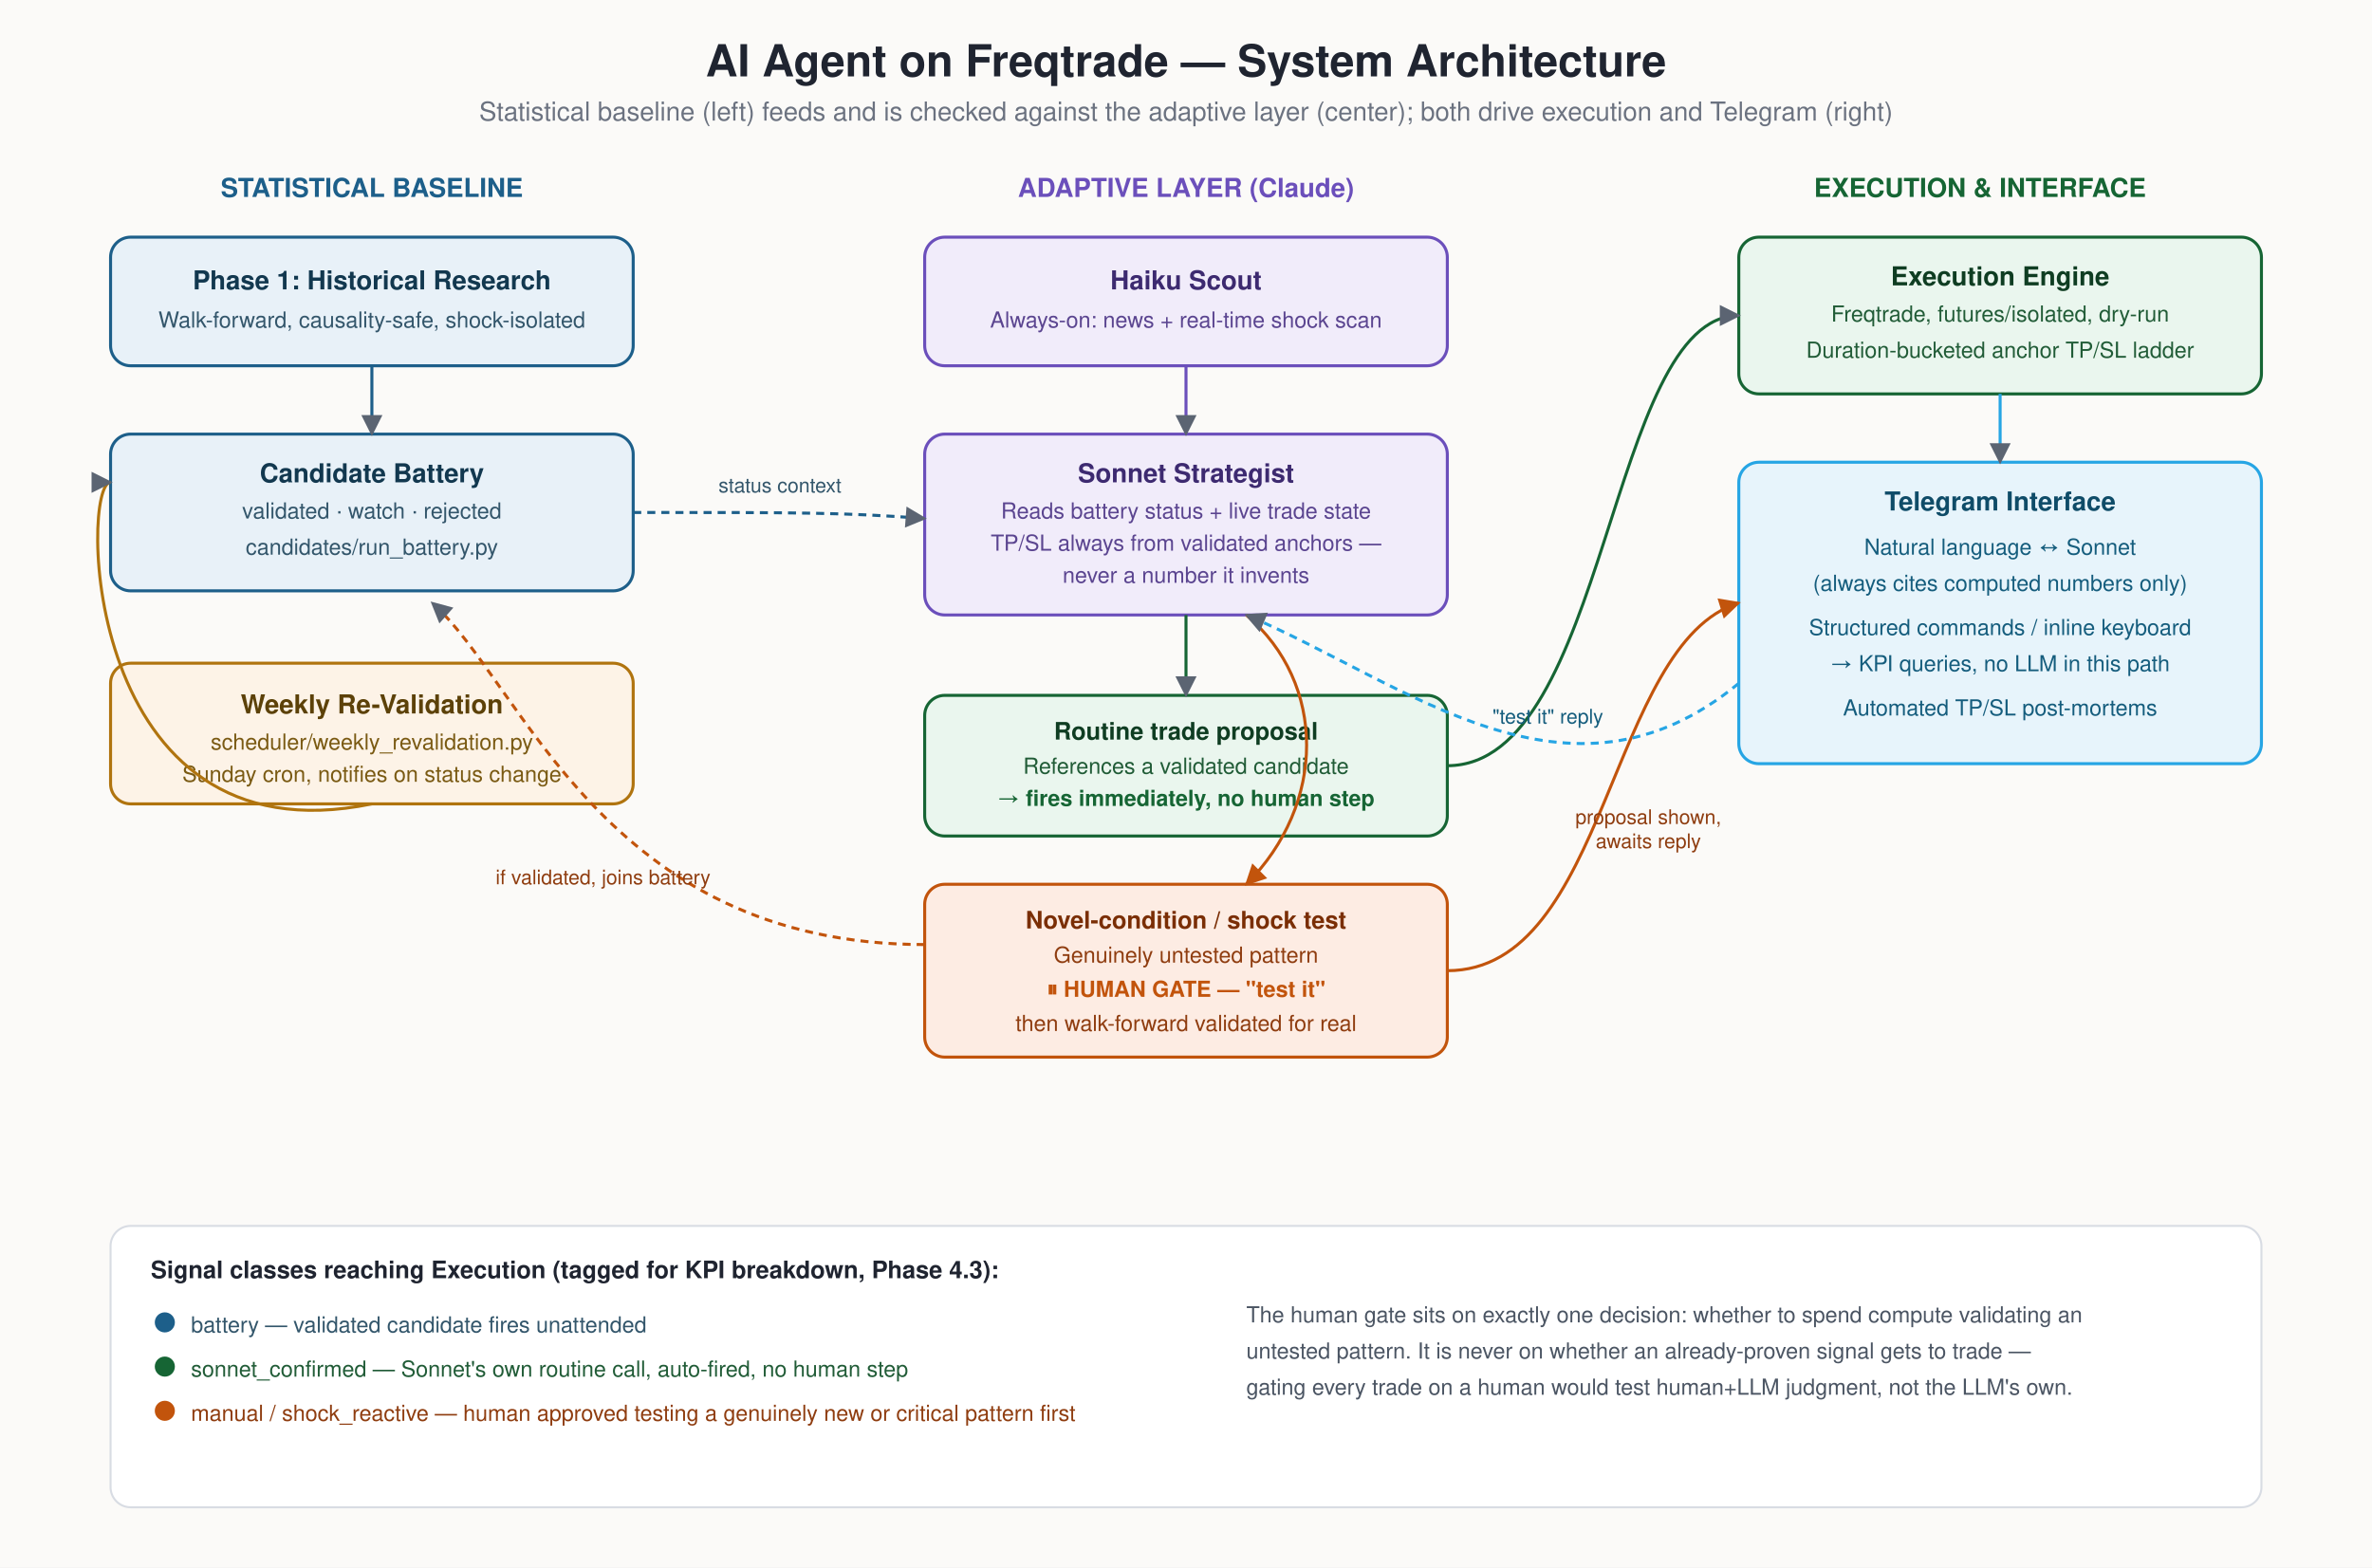
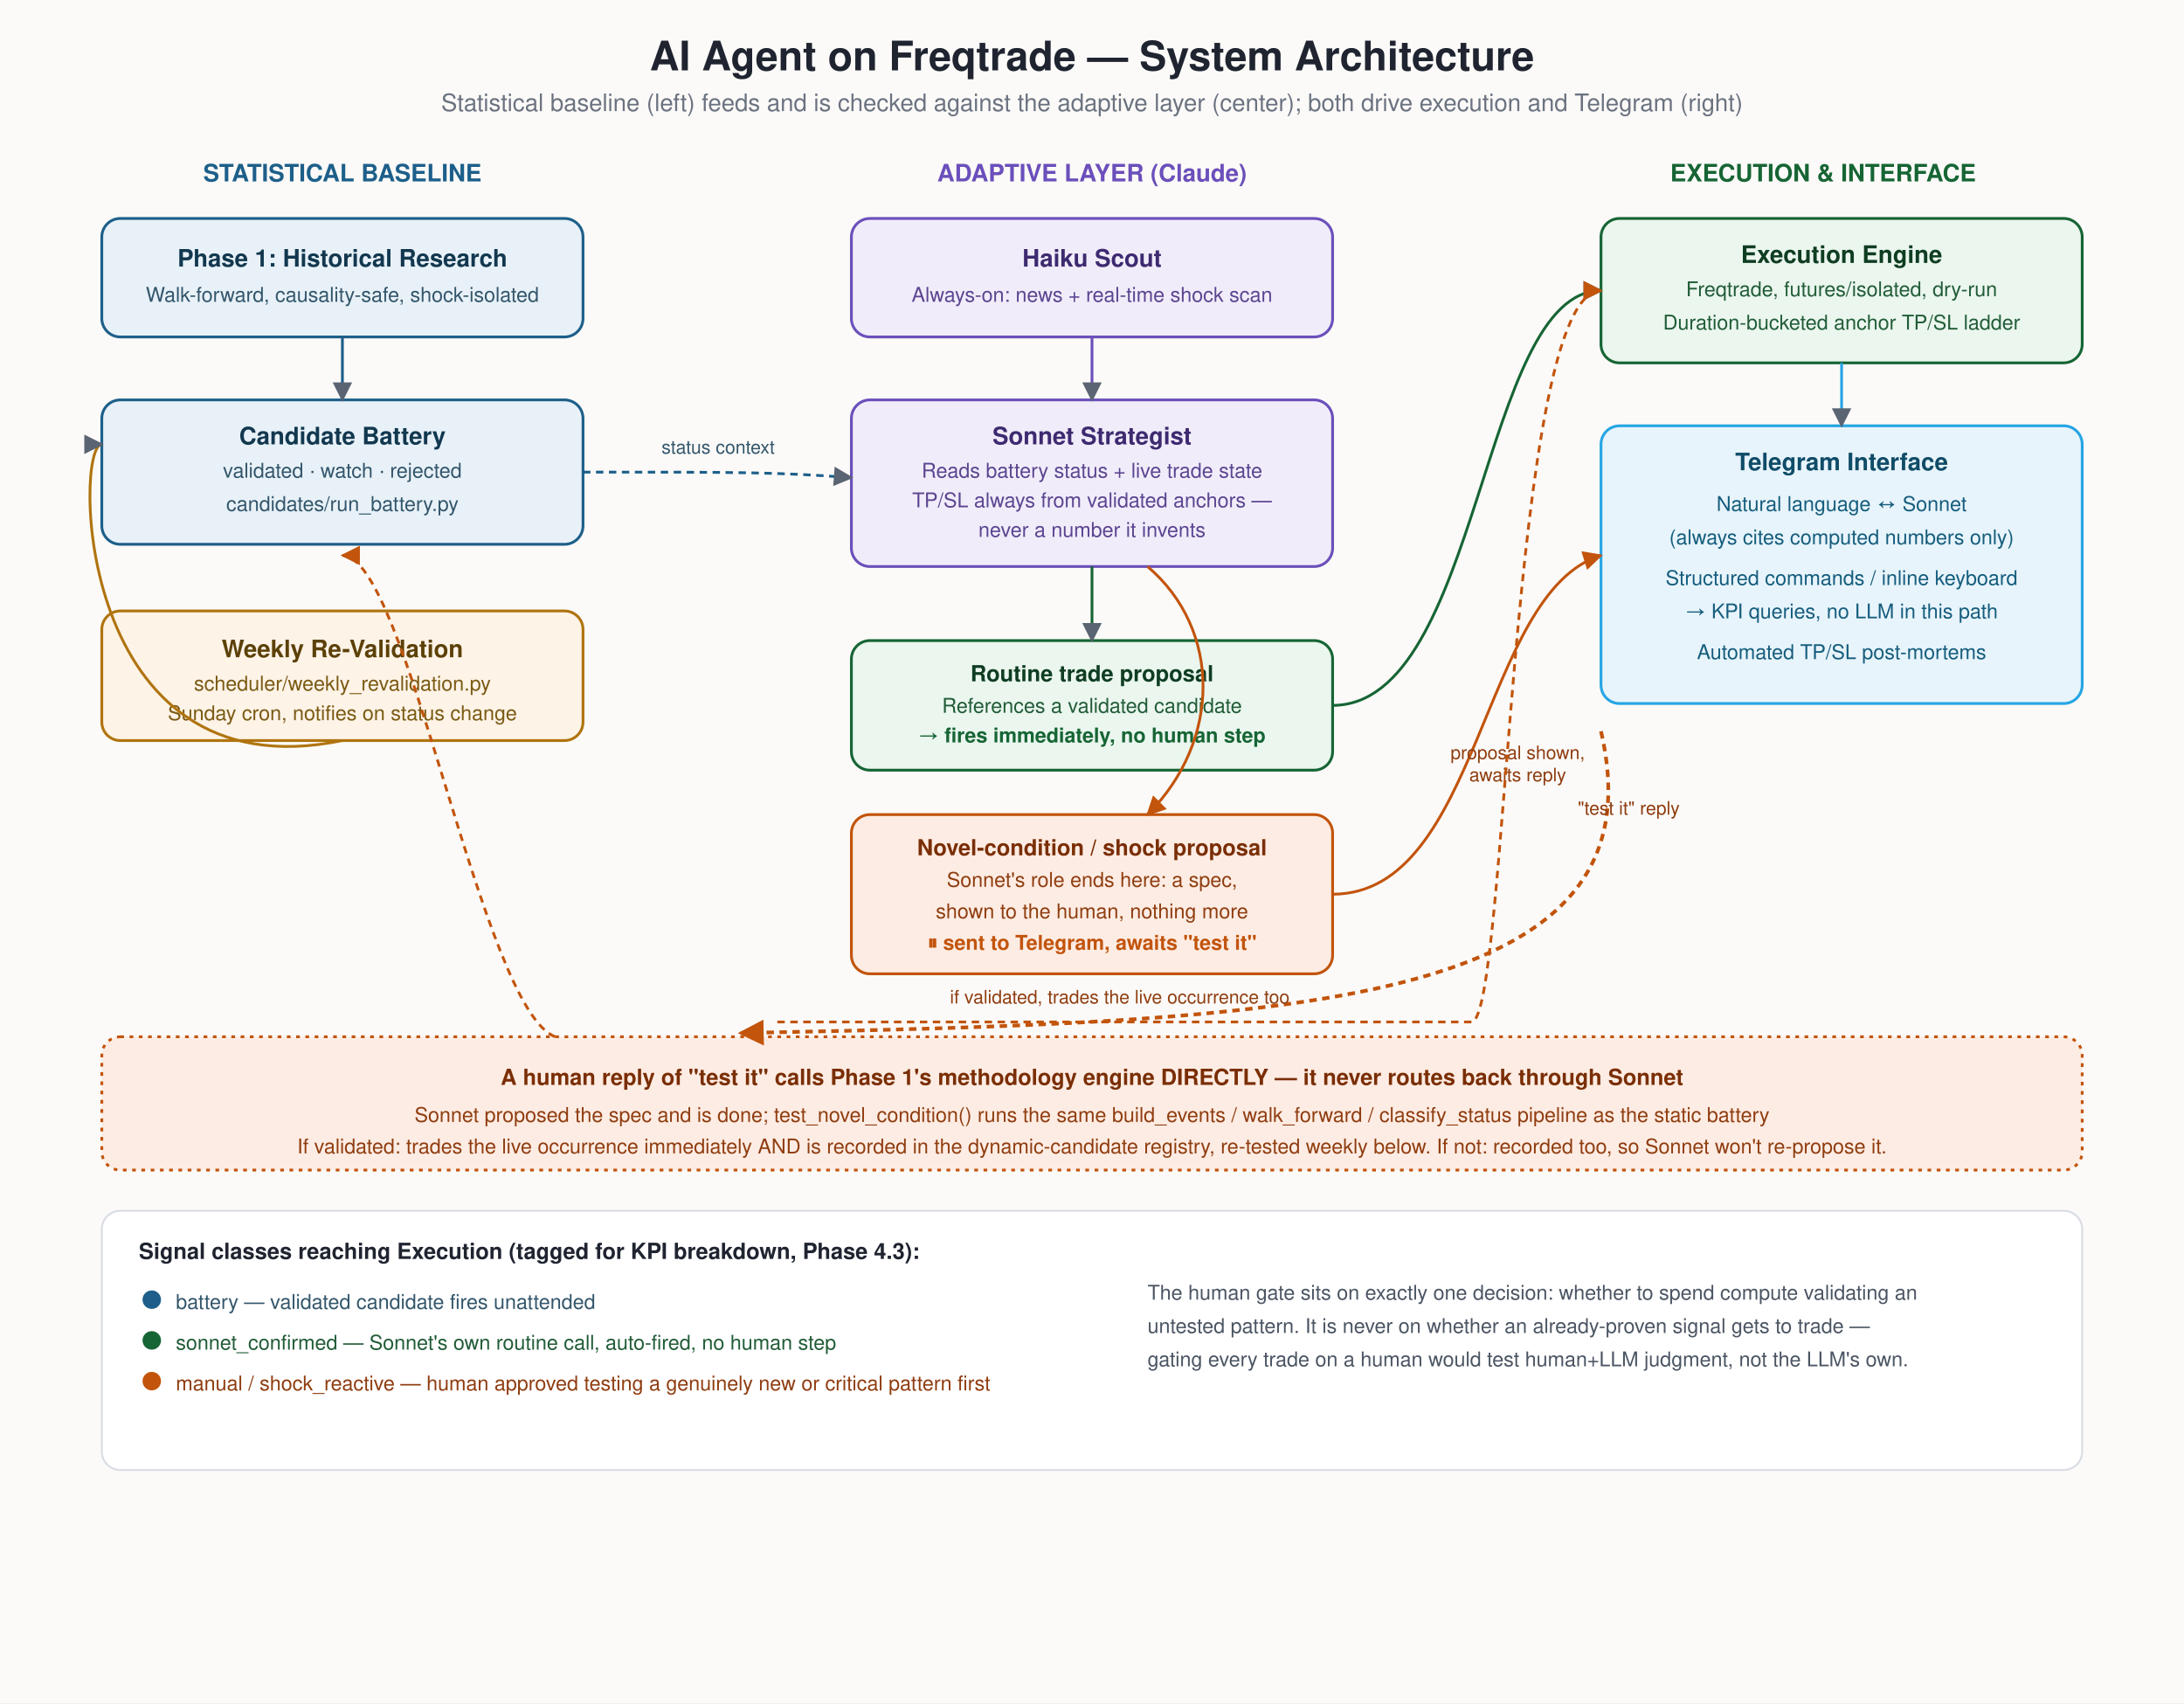
- <svg xmlns="http://www.w3.org/2000/svg" viewBox="0 0 1180 780" font-family="-apple-system, BlinkMacSystemFont, 'Segoe UI', Helvetica, Arial, sans-serif">
+ <svg xmlns="http://www.w3.org/2000/svg" viewBox="0 0 1180 920" font-family="-apple-system, BlinkMacSystemFont, 'Segoe UI', Helvetica, Arial, sans-serif">
  <defs>
    <marker id="arrow" viewBox="0 0 10 10" refX="9" refY="5" markerWidth="7" markerHeight="7" orient="auto-start-reverse">
      <path d="M0,0 L10,5 L0,10 z" fill="#5b6472" />
    </marker>
    <marker id="arrowGate" viewBox="0 0 10 10" refX="9" refY="5" markerWidth="7" markerHeight="7" orient="auto-start-reverse">
      <path d="M0,0 L10,5 L0,10 z" fill="#c2540c" />
    </marker>
  </defs>
-   <rect x="0" y="0" width="1180" height="780" fill="#fbfaf8" />
+   <rect x="0" y="0" width="1180" height="920" fill="#fbfaf8" />
  <text x="590" y="38" text-anchor="middle" font-size="22" font-weight="700" fill="#1f2430">AI Agent on Freqtrade — System Architecture</text>
  <text x="590" y="60" text-anchor="middle" font-size="13" fill="#6b7280">Statistical baseline (left) feeds and is checked against the adaptive layer (center); both drive execution and Telegram (right)</text>
  <text x="185" y="98" text-anchor="middle" font-size="13" font-weight="700" fill="#1d5f8a">STATISTICAL BASELINE</text>
  <text x="590" y="98" text-anchor="middle" font-size="13" font-weight="700" fill="#6b4fbb">ADAPTIVE LAYER (Claude)</text>
  <text x="985" y="98" text-anchor="middle" font-size="13" font-weight="700" fill="#166534">EXECUTION &amp; INTERFACE</text>
  <rect x="55" y="118" width="260" height="64" rx="10" fill="#e8f1f8" stroke="#1d5f8a" stroke-width="1.5" />
  <text x="185" y="144" text-anchor="middle" font-size="13" font-weight="600" fill="#12384f">Phase 1: Historical Research</text>
  <text x="185" y="163" text-anchor="middle" font-size="11" fill="#33566b">Walk-forward, causality-safe, shock-isolated</text>
  <rect x="55" y="216" width="260" height="78" rx="10" fill="#e8f1f8" stroke="#1d5f8a" stroke-width="1.5" />
  <text x="185" y="240" text-anchor="middle" font-size="13" font-weight="600" fill="#12384f">Candidate Battery</text>
  <text x="185" y="258" text-anchor="middle" font-size="11" fill="#33566b">validated · watch · rejected</text>
  <text x="185" y="276" text-anchor="middle" font-size="11" fill="#33566b">candidates/run_battery.py</text>
  <rect x="55" y="330" width="260" height="70" rx="10" fill="#fdf3e7" stroke="#b0740f" stroke-width="1.5" />
  <text x="185" y="355" text-anchor="middle" font-size="13" font-weight="600" fill="#5c4108">Weekly Re-Validation</text>
  <text x="185" y="373" text-anchor="middle" font-size="11" fill="#7a5a13">scheduler/weekly_revalidation.py</text>
  <text x="185" y="389" text-anchor="middle" font-size="11" fill="#7a5a13">Sunday cron, notifies on status change</text>
  <path d="M185,400 C 40,430 40,240 55,240" fill="none" stroke="#b0740f" stroke-width="1.5" marker-end="url(#arrow)" />
  <line x1="185" y1="182" x2="185" y2="216" stroke="#1d5f8a" stroke-width="1.5" marker-end="url(#arrow)" />
  <rect x="460" y="118" width="260" height="64" rx="10" fill="#f1ecfa" stroke="#6b4fbb" stroke-width="1.5" />
  <text x="590" y="144" text-anchor="middle" font-size="13" font-weight="600" fill="#3d2a70">Haiku Scout</text>
  <text x="590" y="163" text-anchor="middle" font-size="11" fill="#5b4590">Always-on: news + real-time shock scan</text>
  <rect x="460" y="216" width="260" height="90" rx="10" fill="#f1ecfa" stroke="#6b4fbb" stroke-width="1.5" />
  <text x="590" y="240" text-anchor="middle" font-size="13" font-weight="600" fill="#3d2a70">Sonnet Strategist</text>
  <text x="590" y="258" text-anchor="middle" font-size="11" fill="#5b4590">Reads battery status + live trade state</text>
  <text x="590" y="274" text-anchor="middle" font-size="11" fill="#5b4590">TP/SL always from validated anchors —</text>
  <text x="590" y="290" text-anchor="middle" font-size="11" fill="#5b4590">never a number it invents</text>
  <line x1="590" y1="182" x2="590" y2="216" stroke="#6b4fbb" stroke-width="1.5" marker-end="url(#arrow)" />
  <path d="M315,255 C 400,255 420,255 460,258" fill="none" stroke="#1d5f8a" stroke-width="1.5" stroke-dasharray="4,3" marker-end="url(#arrow)" />
  <text x="388" y="245" text-anchor="middle" font-size="10" fill="#33566b">status context</text>
  <rect x="460" y="346" width="260" height="70" rx="10" fill="#eaf6ee" stroke="#166534" stroke-width="1.5" />
  <text x="590" y="368" text-anchor="middle" font-size="12" font-weight="600" fill="#0f3d22">Routine trade proposal</text>
  <text x="590" y="385" text-anchor="middle" font-size="11" fill="#215c37">References a validated candidate</text>
  <text x="590" y="401" text-anchor="middle" font-size="11" font-weight="700" fill="#166534">→ fires immediately, no human step</text>
  <rect x="460" y="440" width="260" height="86" rx="10" fill="#fdece3" stroke="#c2540c" stroke-width="1.5" />
-   <text x="590" y="462" text-anchor="middle" font-size="12" font-weight="600" fill="#7a2e05">Novel-condition / shock test</text>
-   <text x="590" y="479" text-anchor="middle" font-size="11" fill="#8f3d10">Genuinely untested pattern</text>
-   <text x="590" y="496" text-anchor="middle" font-size="11" font-weight="700" fill="#c2540c">⏸ HUMAN GATE — "test it"</text>
-   <text x="590" y="513" text-anchor="middle" font-size="11" fill="#8f3d10">then walk-forward validated for real</text>
+   <text x="590" y="462" text-anchor="middle" font-size="12" font-weight="600" fill="#7a2e05">Novel-condition / shock proposal</text>
+   <text x="590" y="479" text-anchor="middle" font-size="11" fill="#8f3d10">Sonnet's role ends here: a spec,</text>
+   <text x="590" y="496" text-anchor="middle" font-size="11" fill="#8f3d10">shown to the human, nothing more</text>
+   <text x="590" y="513" text-anchor="middle" font-size="11" font-weight="700" fill="#c2540c">⏸ sent to Telegram, awaits "test it"</text>
  <path d="M590,306 C 590,320 590,330 590,346" fill="none" stroke="#166534" stroke-width="1.5" marker-end="url(#arrow)" />
  <path d="M620,306 C 660,340 660,400 620,440" fill="none" stroke="#c2540c" stroke-width="1.5" marker-end="url(#arrowGate)" />
-   <path d="M460,470 C 300,470 260,340 215,300" fill="none" stroke="#c2540c" stroke-width="1.5" stroke-dasharray="4,3" marker-end="url(#arrow)" />
-   <text x="300" y="440" text-anchor="middle" font-size="10" fill="#8f3d10">if validated, joins battery</text>
  <rect x="865" y="118" width="260" height="78" rx="10" fill="#eaf6ee" stroke="#166534" stroke-width="1.5" />
  <text x="995" y="142" text-anchor="middle" font-size="13" font-weight="600" fill="#0f3d22">Execution Engine</text>
  <text x="995" y="160" text-anchor="middle" font-size="11" fill="#215c37">Freqtrade, futures/isolated, dry-run</text>
  <text x="995" y="178" text-anchor="middle" font-size="11" fill="#215c37">Duration-bucketed anchor TP/SL ladder</text>
  <rect x="865" y="230" width="260" height="150" rx="10" fill="#e7f4fb" stroke="#26a5e4" stroke-width="1.5" />
  <text x="995" y="254" text-anchor="middle" font-size="13" font-weight="600" fill="#0f4c68">Telegram Interface</text>
  <text x="995" y="276" text-anchor="middle" font-size="11" fill="#155d7d">Natural language ↔ Sonnet</text>
  <text x="995" y="294" text-anchor="middle" font-size="11" fill="#155d7d">(always cites computed numbers only)</text>
  <text x="995" y="316" text-anchor="middle" font-size="11" fill="#155d7d">Structured commands / inline keyboard</text>
  <text x="995" y="334" text-anchor="middle" font-size="11" fill="#155d7d">→ KPI queries, no LLM in this path</text>
  <text x="995" y="356" text-anchor="middle" font-size="11" fill="#155d7d">Automated TP/SL post-mortems</text>
  <path d="M720,381 C 800,381 800,157 865,157" fill="none" stroke="#166534" stroke-width="1.5" marker-end="url(#arrow)" />
  <line x1="995" y1="196" x2="995" y2="230" stroke="#26a5e4" stroke-width="1.5" marker-end="url(#arrow)" />
  <path d="M720,483 C 800,483 800,320 865,300" fill="none" stroke="#c2540c" stroke-width="1.5" marker-end="url(#arrowGate)" />
  <text x="820" y="410" text-anchor="middle" font-size="10" fill="#8f3d10">proposal shown,</text>
  <text x="820" y="422" text-anchor="middle" font-size="10" fill="#8f3d10">awaits reply</text>
-   <path d="M865,340 C 780,410 700,340 620,306" fill="none" stroke="#26a5e4" stroke-width="1.5" stroke-dasharray="4,3" marker-end="url(#arrow)" />
-   <text x="770" y="360" text-anchor="middle" font-size="10" fill="#155d7d">"test it" reply</text>
-   <rect x="55" y="610" width="1070" height="140" rx="10" fill="#ffffff" stroke="#d8dce3" stroke-width="1" />
-   <text x="75" y="636" font-size="12" font-weight="700" fill="#1f2430">Signal classes reaching Execution (tagged for KPI breakdown, Phase 4.3):</text>
-   <circle cx="82" cy="658" r="5" fill="#1d5f8a" />
-   <text x="95" y="663" font-size="11" fill="#33566b">battery — validated candidate fires unattended</text>
-   <circle cx="82" cy="680" r="5" fill="#166534" />
-   <text x="95" y="685" font-size="11" fill="#215c37">sonnet_confirmed — Sonnet's own routine call, auto-fired, no human step</text>
-   <circle cx="82" cy="702" r="5" fill="#c2540c" />
-   <text x="95" y="707" font-size="11" fill="#8f3d10">manual / shock_reactive — human approved testing a genuinely new or critical pattern first</text>
-   <text x="620" y="658" font-size="11" fill="#4b5563">The human gate sits on exactly one decision: whether to spend compute validating an</text>
-   <text x="620" y="676" font-size="11" fill="#4b5563">untested pattern. It is never on whether an already-proven signal gets to trade —</text>
-   <text x="620" y="694" font-size="11" fill="#4b5563">gating every trade on a human would test human+LLM judgment, not the LLM's own.</text>
+   <rect x="55" y="560" width="1070" height="72" rx="10" fill="#fdece3" stroke="#c2540c" stroke-width="1.5" stroke-dasharray="2,3" />
+   <text x="590" y="586" text-anchor="middle" font-size="12" font-weight="700" fill="#7a2e05">A human reply of "test it" calls Phase 1's methodology engine DIRECTLY — it never routes back through Sonnet</text>
+   <text x="590" y="606" text-anchor="middle" font-size="11" fill="#8f3d10">Sonnet proposed the spec and is done; test_novel_condition() runs the same build_events / walk_forward / classify_status pipeline as the static battery</text>
+   <text x="590" y="623" text-anchor="middle" font-size="11" fill="#8f3d10">If validated: trades the live occurrence immediately AND is recorded in the dynamic-candidate registry, re-tested weekly below. If not: recorded too, so Sonnet won't re-propose it.</text>
+   <path d="M865,395 C 900,545 700,552 400,558" fill="none" stroke="#c2540c" stroke-width="2" stroke-dasharray="4,3" marker-end="url(#arrowGate)" />
+   <text x="880" y="440" text-anchor="middle" font-size="10" fill="#8f3d10">"test it" reply</text>
+   <path d="M300,560 C 260,545 220,300 185,300" fill="none" stroke="#c2540c" stroke-width="1.5" stroke-dasharray="4,3" marker-end="url(#arrowGate)" />
+   <path d="M420,552 L 795,552 C 815,552 815,157 865,157" fill="none" stroke="#c2540c" stroke-width="1.5" stroke-dasharray="4,3" marker-end="url(#arrowGate)" />
+   <text x="605" y="542" text-anchor="middle" font-size="10" fill="#8f3d10">if validated, trades the live occurrence too</text>
+   <rect x="55" y="654" width="1070" height="140" rx="10" fill="#ffffff" stroke="#d8dce3" stroke-width="1" />
+   <text x="75" y="680" font-size="12" font-weight="700" fill="#1f2430">Signal classes reaching Execution (tagged for KPI breakdown, Phase 4.3):</text>
+   <circle cx="82" cy="702" r="5" fill="#1d5f8a" />
+   <text x="95" y="707" font-size="11" fill="#33566b">battery — validated candidate fires unattended</text>
+   <circle cx="82" cy="724" r="5" fill="#166534" />
+   <text x="95" y="729" font-size="11" fill="#215c37">sonnet_confirmed — Sonnet's own routine call, auto-fired, no human step</text>
+   <circle cx="82" cy="746" r="5" fill="#c2540c" />
+   <text x="95" y="751" font-size="11" fill="#8f3d10">manual / shock_reactive — human approved testing a genuinely new or critical pattern first</text>
+   <text x="620" y="702" font-size="11" fill="#4b5563">The human gate sits on exactly one decision: whether to spend compute validating an</text>
+   <text x="620" y="720" font-size="11" fill="#4b5563">untested pattern. It is never on whether an already-proven signal gets to trade —</text>
+   <text x="620" y="738" font-size="11" fill="#4b5563">gating every trade on a human would test human+LLM judgment, not the LLM's own.</text>
</svg>
